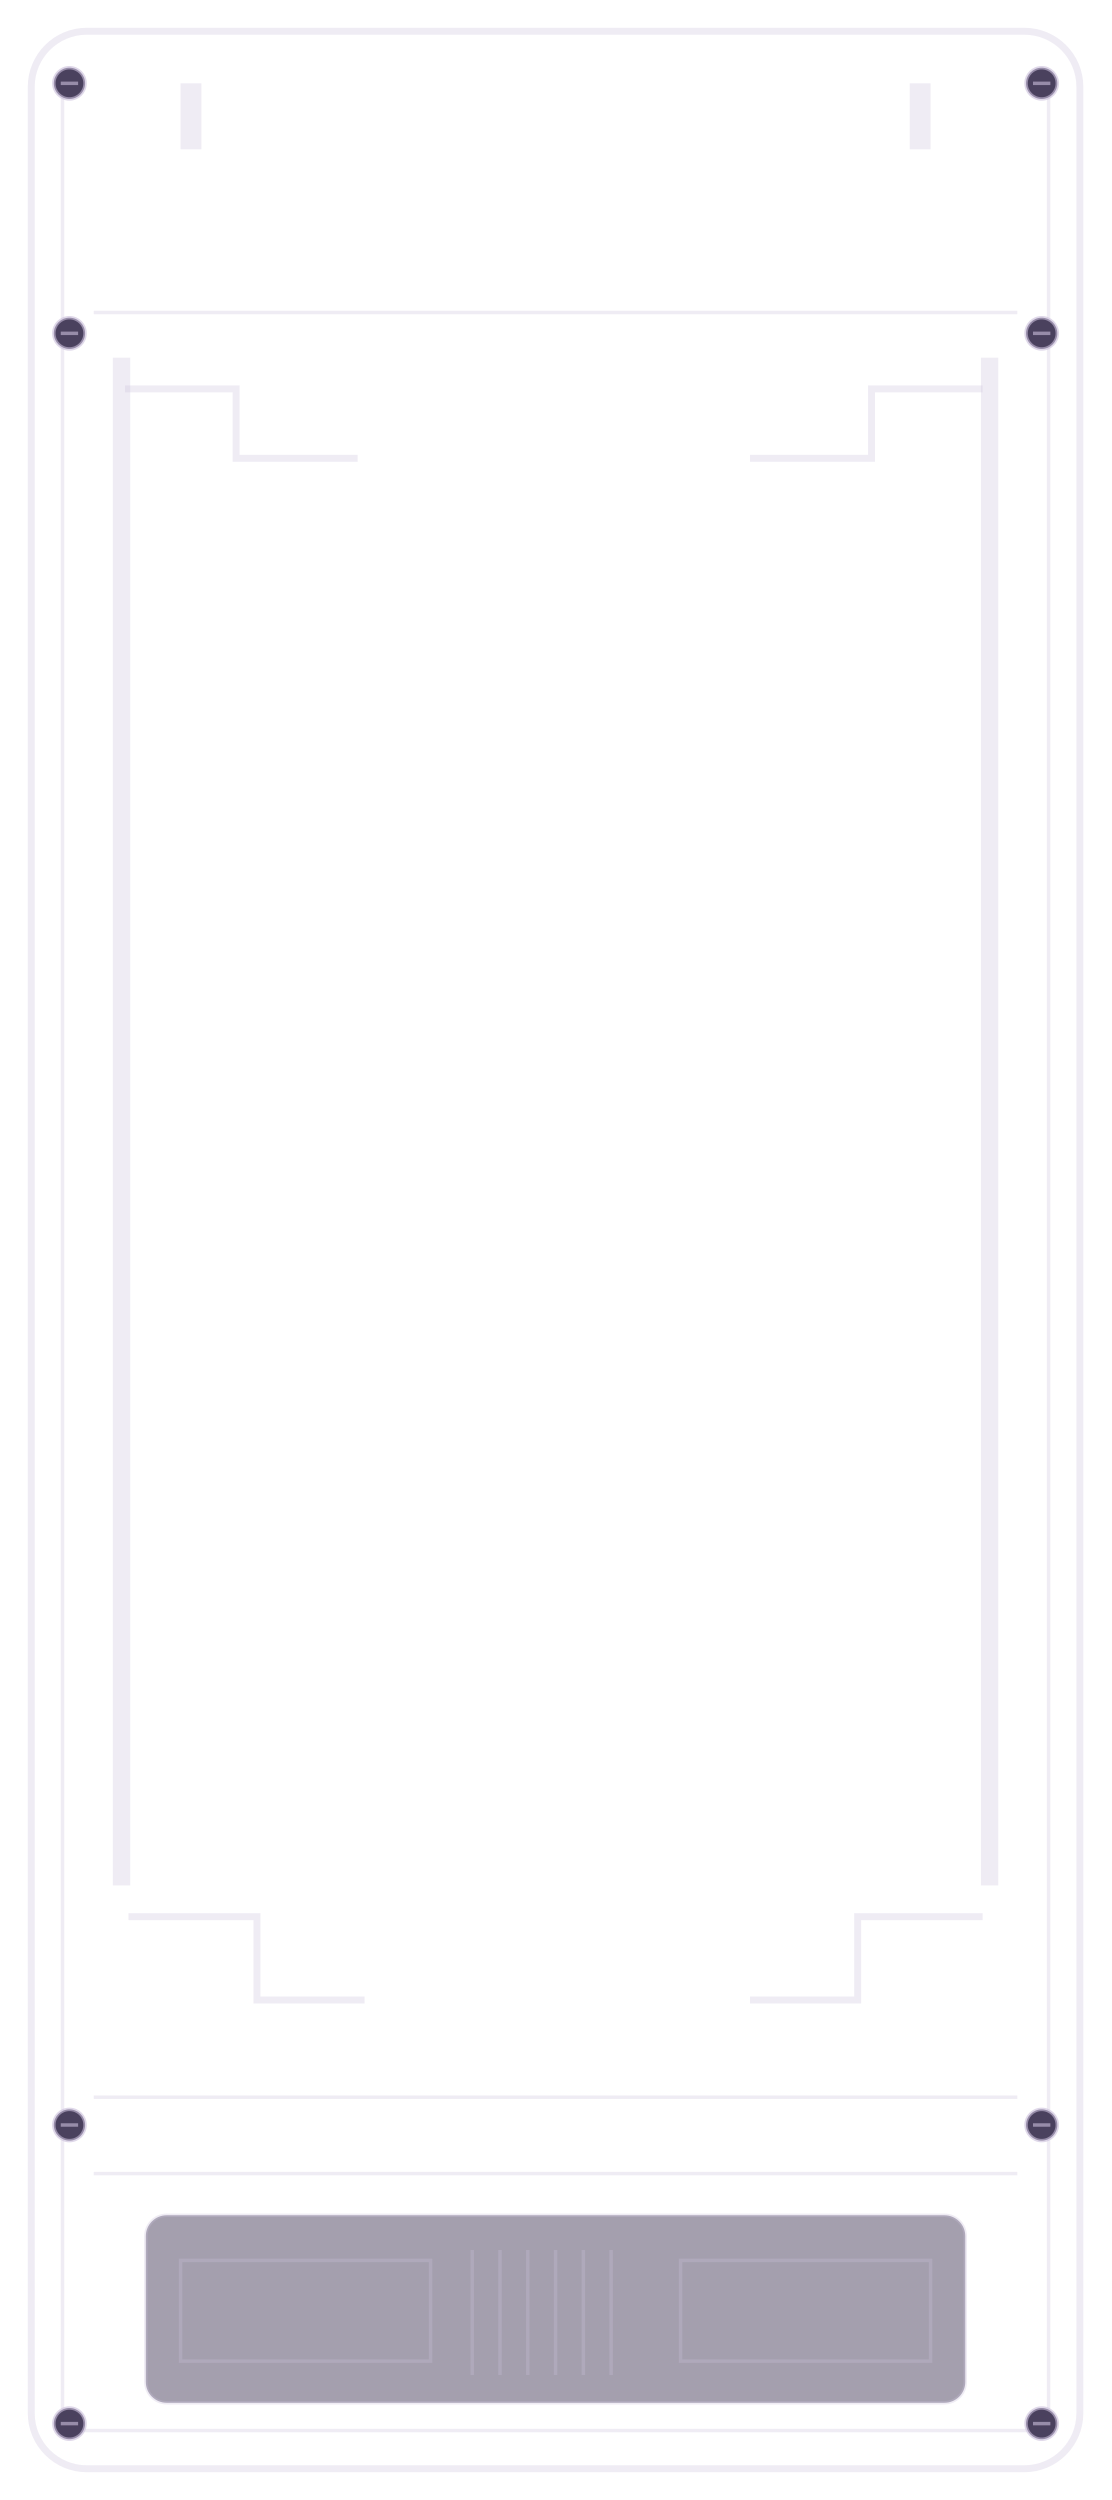
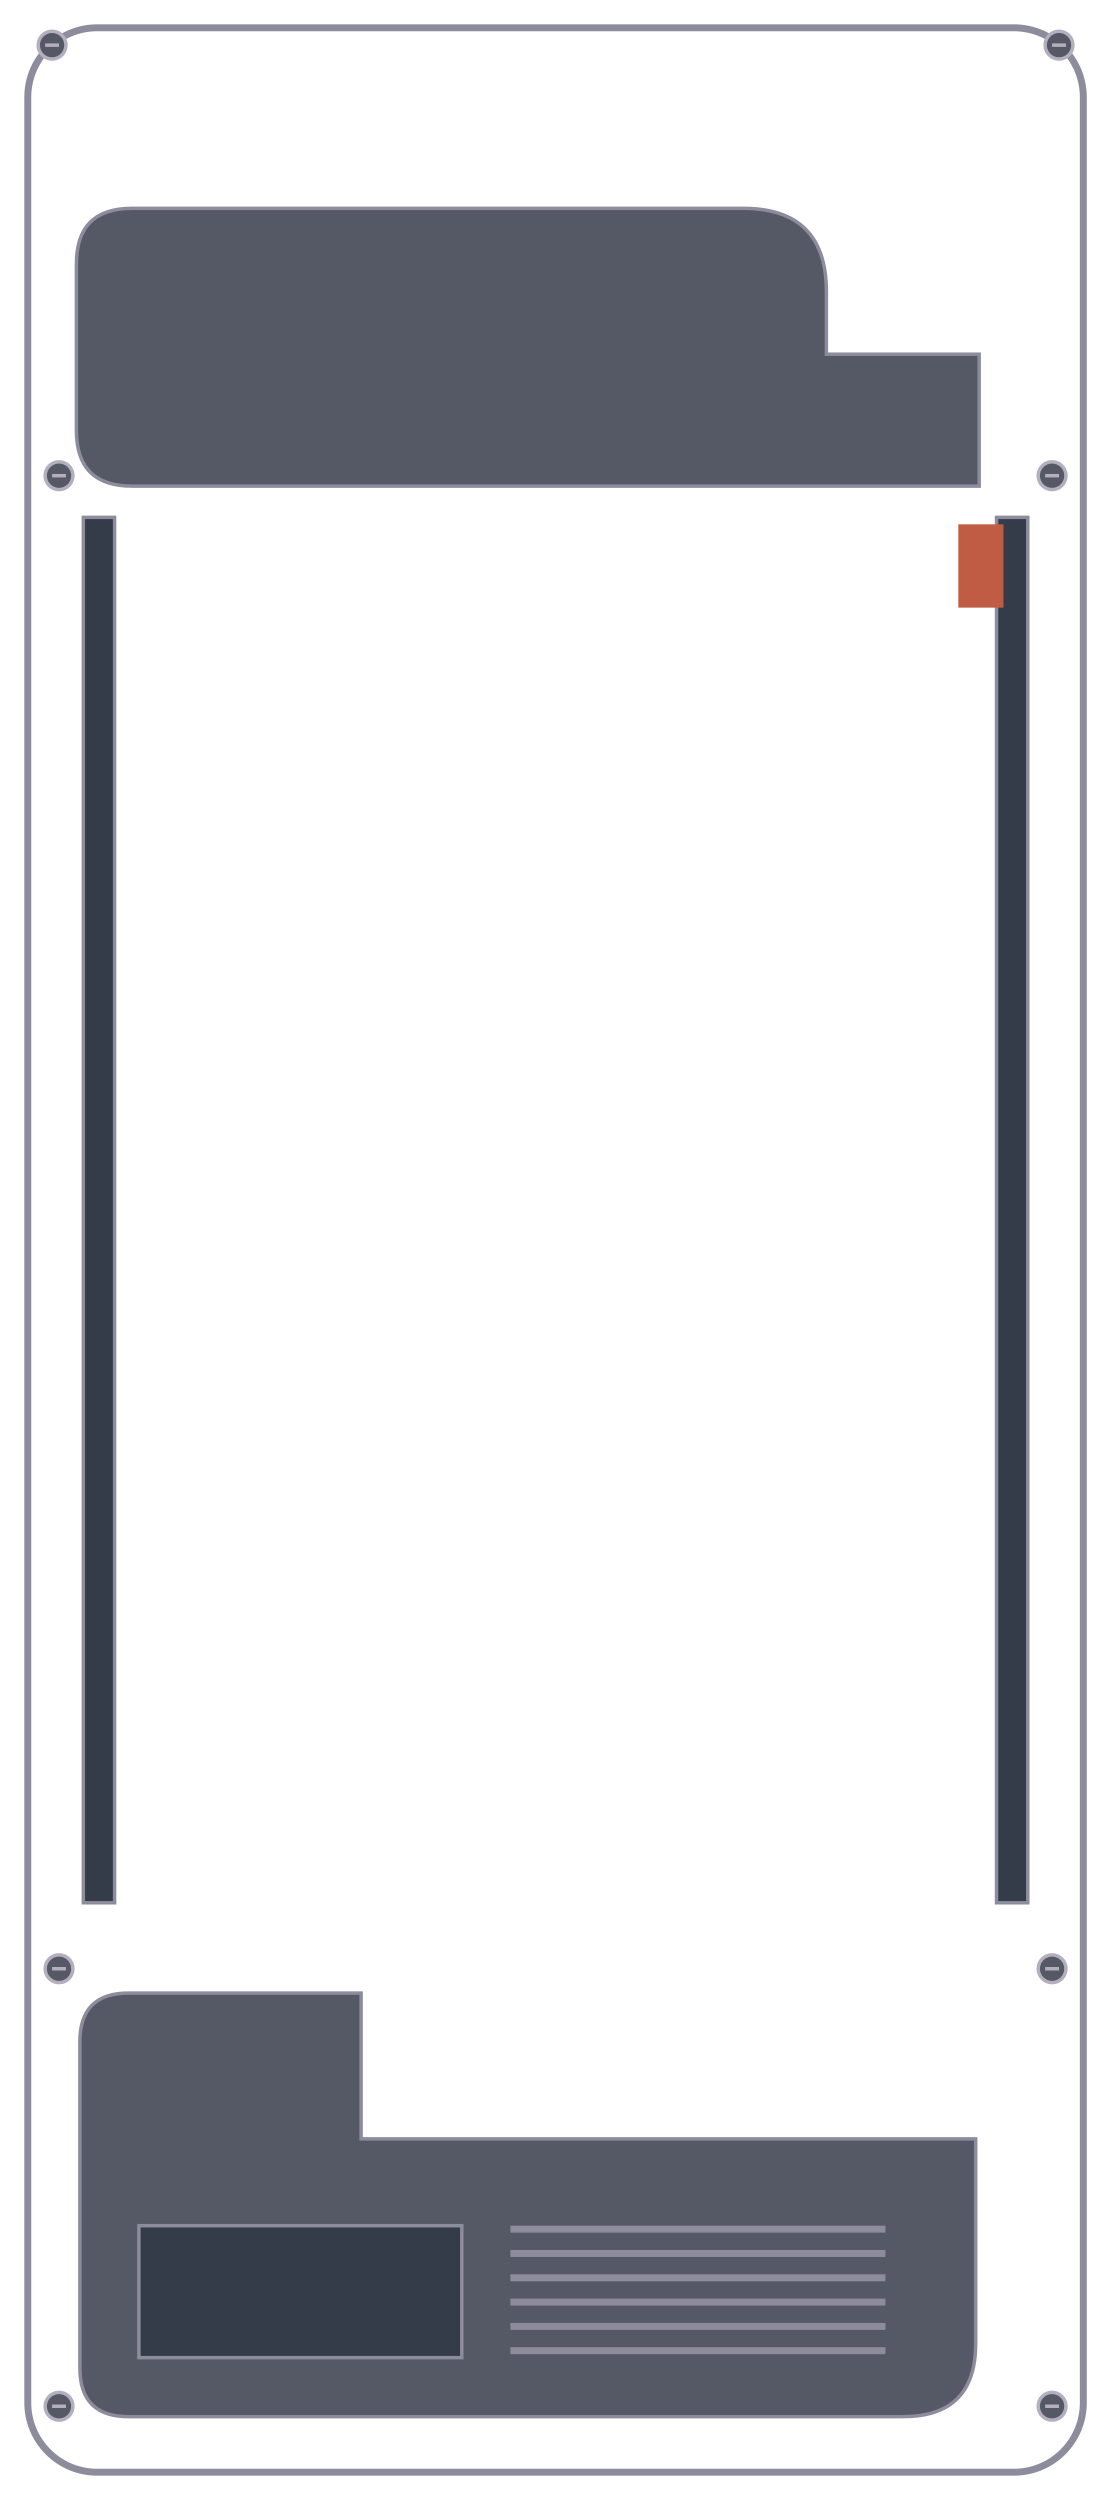
<svg xmlns="http://www.w3.org/2000/svg" viewBox="0 0 320 720" preserveAspectRatio="none">
-   <g fill="none" stroke="#c9bedb" stroke-opacity=".3">
-     <rect x="9" y="9" width="302" height="702" rx="16" stroke-width="2" />
-     <path d="M18 20v680h284V20M27 90h266M27 604h266M27 626h266" />
-     <path d="M35 103v440m250-440v440" stroke-width="5" />
-     <path d="M36 112h32v20h35m180-20h-32v20h-35M37 552h37v24h31m178-24h-36v24h-31" stroke-width="2" />
-     <rect x="42" y="638" width="236" height="54" rx="6" fill="#4a415e" fill-opacity=".5" />
-     <path d="M52 651h72v29H52zm144 0h72v29h-72zM136 648v36m8-36v36m8-36v36m8-36v36m8-36v36m8-36v36" />
-     <path d="M55 24v19m210-19v19" stroke-width="6" />
-   </g>
-   <g fill="#4a415e" stroke="#c9bedb" stroke-opacity=".6">
-     <circle cx="20" cy="24" r="4.5" />
-     <path d="M17.5 24h5" />
-     <circle cx="20" cy="96" r="4.5" />
-     <path d="M17.5 96h5" />
-     <circle cx="20" cy="612" r="4.5" />
-     <path d="M17.5 612h5" />
-     <circle cx="20" cy="698" r="4.5" />
-     <path d="M17.5 698h5" />
-     <circle cx="300" cy="24" r="4.5" />
-     <path d="M297.5 24h5" />
-     <circle cx="300" cy="96" r="4.5" />
-     <path d="M297.5 96h5" />
-     <circle cx="300" cy="612" r="4.5" />
-     <path d="M297.5 612h5" />
-     <circle cx="300" cy="698" r="4.5" />
-     <path d="M297.5 698h5" />
+   <rect x="8" y="8" width="304" height="704" rx="20" fill="none" stroke="#8d8c9d" stroke-width="2" />
+   <path d="M22 76Q22 60 38 60H214Q238 60 238 84V102H282V140H38Q22 140 22 124Z" fill="#555966" stroke="#8d8c9d" />
+   <path d="M24 149H33V548H24ZM287 149H296V548H287Z" fill="#333c48" stroke="#8d8c9d" />
+   <path d="M23 588Q23 574 37 574H104V616H281V675Q281 696 260 696H37Q23 696 23 682Z" fill="#555966" stroke="#8d8c9d" />
+   <path d="M40 641h93v38H40Z" fill="#333c48" stroke="#8d8c9d" />
+   <path d="M147 642h108m-108 7h108m-108 7h108m-108 7h108m-108 7h108m-108 7h108" stroke="#8d8c9d" stroke-width="2" />
+   <path d="M276 151h13v24h-13Z" fill="#bf5c43" />
+   <g fill="#555966" stroke="#b4afbf">
+     <circle cx="15" cy="13" r="4" />
+     <path d="M13 13h4" />
+     <circle cx="305" cy="13" r="4" />
+     <path d="M303 13h4" />
+     <circle cx="17" cy="137" r="4" />
+     <path d="M15 137h4" />
+     <circle cx="303" cy="137" r="4" />
+     <path d="M301 137h4" />
+     <circle cx="17" cy="567" r="4" />
+     <path d="M15 567h4" />
+     <circle cx="303" cy="567" r="4" />
+     <path d="M301 567h4" />
+     <circle cx="17" cy="693" r="4" />
+     <path d="M15 693h4" />
+     <circle cx="303" cy="693" r="4" />
+     <path d="M301 693h4" />
  </g>
</svg>
